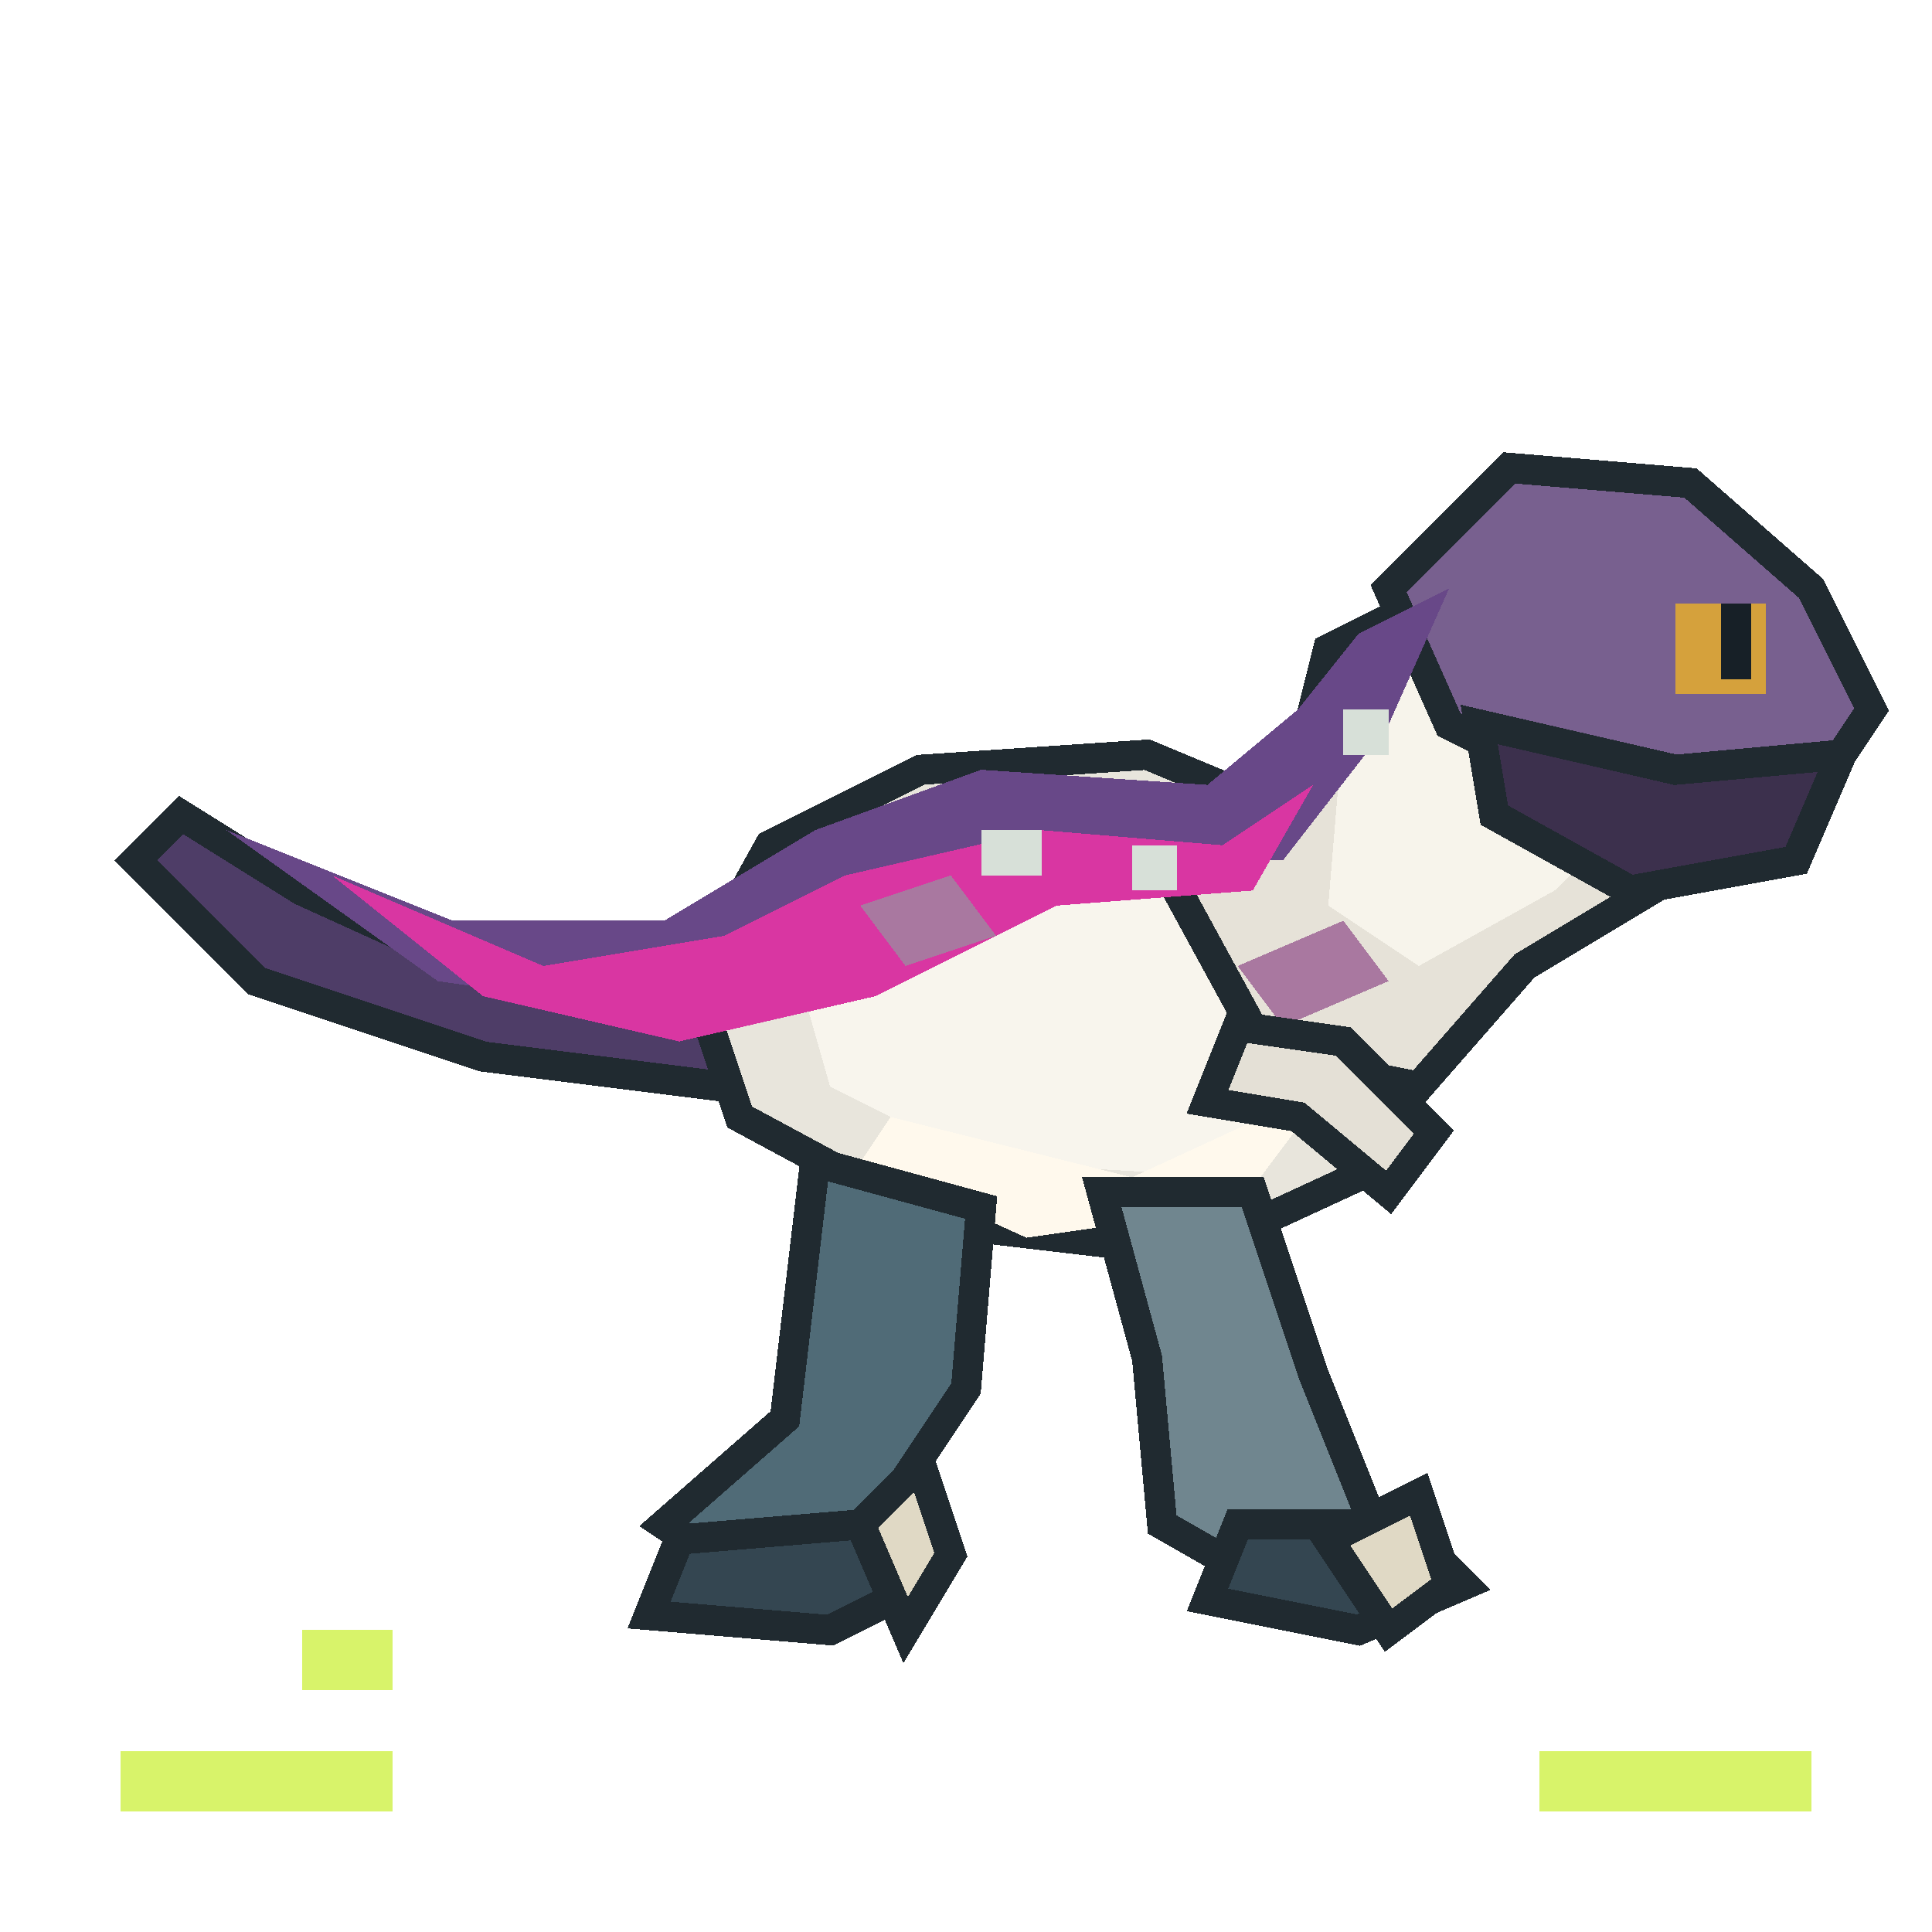
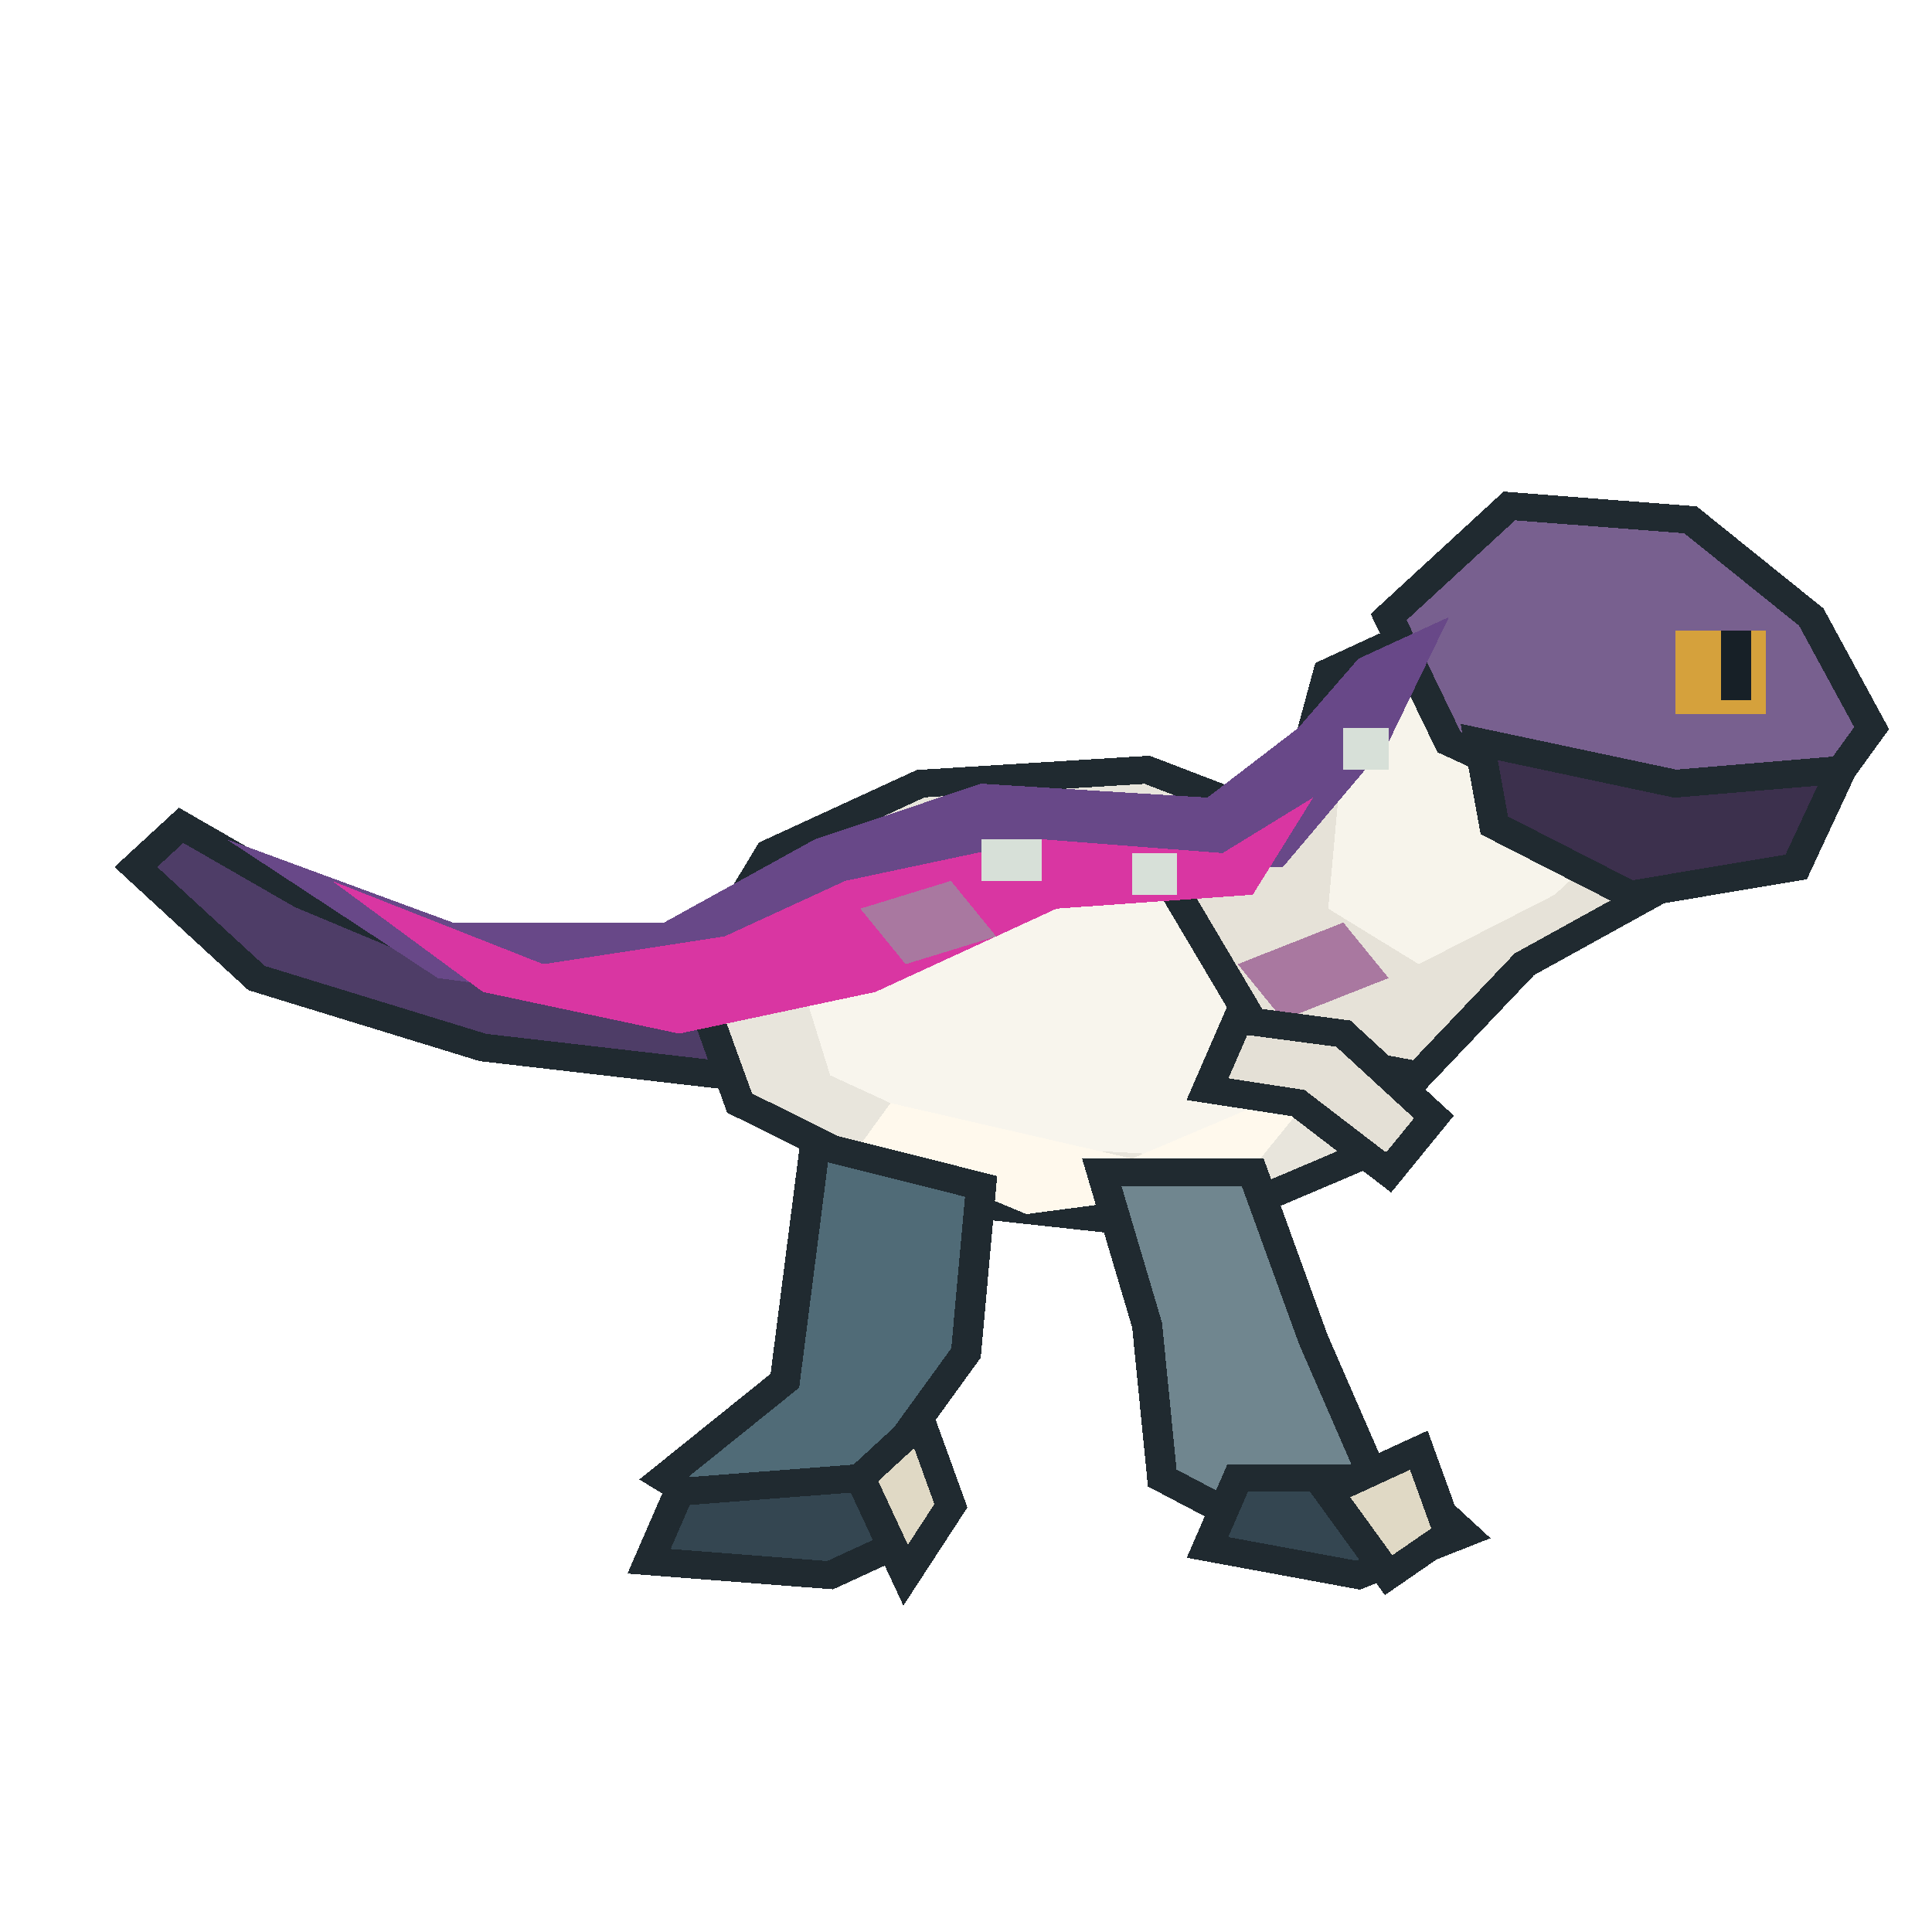
<svg xmlns="http://www.w3.org/2000/svg" viewBox="0 0 128 128" shape-rendering="crispEdges" role="img" aria-label="Rosa" data-character="Rosa" data-species="Velociraptor" data-age="juvenile" data-lineage="Violeta" data-hide="white" data-back="purple" data-dorsal-stripe="magenta" data-eye="gold-ochre" data-origin="original Frantic Search character" data-pose="land">
-   <g stroke="#202a30" stroke-width="2" stroke-linejoin="miter">
-     <polygon points="56,65 43,67 31,64 20,59 12,54 9,57 17,65 32,70 48,72 60,70" fill="#4e3d67" />
-     <polygon points="46,65 51,56 61,51 76,50 88,55 96,64 92,77 79,83 62,81 49,74" fill="#e8e5dc" />
-     <polygon points="53,65 61,56 78,55 89,61 91,70 82,78 65,77 55,72" fill="#f8f5ed" stroke="none" />
-     <polygon points="59,74 75,78 88,72 82,80 68,82 57,77" fill="#fff9ed" stroke="none" />
-     <polygon points="78,59 86,51 88,43 98,38 109,40 115,48 111,58 101,64 94,72 84,70" fill="#e6e2d8" />
-     <polygon points="89,48 96,42 107,44 111,51 103,59 94,64 88,60" fill="#f7f4eb" stroke="none" />
-     <polygon points="92,39 100,31 112,32 120,39 124,47 120,53 108,54 96,48" fill="#78608f" />
-     <polygon points="98,48 111,51 122,50 119,57 108,59 99,54" fill="#3c304d" />
-     <polygon points="15,55 30,61 44,61 54,55 65,51 80,52 86,47 90,42 96,39 92,48 85,57 77,57 65,57 54,63 43,67 29,65" fill="#684888" stroke="none" />
-     <polygon points="22,58 36,64 48,62 56,58 69,55 81,56 87,52 83,59 70,60 58,66 45,69 32,66" fill="#d936a2" stroke="none" />
-     <polygon points="57,60 63,58 66,62 60,64" fill="#a978a0" stroke="none" />
-     <polygon points="82,64 89,61 92,65 85,68" fill="#a978a0" stroke="none" />
-     <polygon points="82,68 89,69 95,75 92,79 86,74 80,73" fill="#e4e0d6" />
-     <rect x="111" y="40" width="6" height="6" fill="#d5a13c" stroke="none" />
-     <rect x="114" y="40" width="2" height="5" fill="#172027" stroke="none" />
-     <polygon points="54,77 65,80 64,92 58,101 50,105 44,101 52,94" fill="#506b77" />
-     <polygon points="73,79 83,79 87,91 91,101 84,105 77,101 76,90" fill="#70868f" />
-     <polygon points="45,102 57,101 61,105 55,108 43,107" fill="#344651" />
-     <polygon points="82,101 93,101 97,105 90,108 80,106" fill="#344651" />
-     <polygon points="57,101 61,97 63,103 60,108" fill="#e0d9c5" />
-     <polygon points="88,102 94,99 96,105 92,108" fill="#e0d9c5" />
-   </g>
-   <g fill="#d7e0d8">
-     <rect x="65" y="55" width="4" height="3" />
-     <rect x="75" y="56" width="3" height="3" />
-     <rect x="89" y="47" width="3" height="3" />
-   </g>
-   <g data-motion-accent="landing" shape-rendering="crispEdges">
-     <path d="M8 116h18v4H8zM102 116h18v4h-18zM20 108h6v4h-6z" fill="#d8f36a" />
+   <g data-pose-transform="land" transform="translate(0 5) scale(1 .92)">
+     <g stroke="#202a30" stroke-width="2" stroke-linejoin="miter">
+       <polygon points="56,65 43,67 31,64 20,59 12,54 9,57 17,65 32,70 48,72 60,70" fill="#4e3d67" />
+       <polygon points="46,65 51,56 61,51 76,50 88,55 96,64 92,77 79,83 62,81 49,74" fill="#e8e5dc" />
+       <polygon points="53,65 61,56 78,55 89,61 91,70 82,78 65,77 55,72" fill="#f8f5ed" stroke="none" />
+       <polygon points="59,74 75,78 88,72 82,80 68,82 57,77" fill="#fff9ed" stroke="none" />
+       <polygon points="78,59 86,51 88,43 98,38 109,40 115,48 111,58 101,64 94,72 84,70" fill="#e6e2d8" />
+       <polygon points="89,48 96,42 107,44 111,51 103,59 94,64 88,60" fill="#f7f4eb" stroke="none" />
+       <polygon points="92,39 100,31 112,32 120,39 124,47 120,53 108,54 96,48" fill="#78608f" />
+       <polygon points="98,48 111,51 122,50 119,57 108,59 99,54" fill="#3c304d" />
+       <polygon points="15,55 30,61 44,61 54,55 65,51 80,52 86,47 90,42 96,39 92,48 85,57 77,57 65,57 54,63 43,67 29,65" fill="#684888" stroke="none" />
+       <polygon points="22,58 36,64 48,62 56,58 69,55 81,56 87,52 83,59 70,60 58,66 45,69 32,66" fill="#d936a2" stroke="none" />
+       <polygon points="57,60 63,58 66,62 60,64" fill="#a978a0" stroke="none" />
+       <polygon points="82,64 89,61 92,65 85,68" fill="#a978a0" stroke="none" />
+       <polygon points="82,68 89,69 95,75 92,79 86,74 80,73" fill="#e4e0d6" />
+       <rect x="111" y="40" width="6" height="6" fill="#d5a13c" stroke="none" />
+       <rect x="114" y="40" width="2" height="5" fill="#172027" stroke="none" />
+       <polygon points="54,77 65,80 64,92 58,101 50,105 44,101 52,94" fill="#506b77" />
+       <polygon points="73,79 83,79 87,91 91,101 84,105 77,101 76,90" fill="#70868f" />
+       <polygon points="45,102 57,101 61,105 55,108 43,107" fill="#344651" />
+       <polygon points="82,101 93,101 97,105 90,108 80,106" fill="#344651" />
+       <polygon points="57,101 61,97 63,103 60,108" fill="#e0d9c5" />
+       <polygon points="88,102 94,99 96,105 92,108" fill="#e0d9c5" />
+     </g>
+     <g fill="#d7e0d8">
+       <rect x="65" y="55" width="4" height="3" />
+       <rect x="75" y="56" width="3" height="3" />
+       <rect x="89" y="47" width="3" height="3" />
+     </g>
  </g>
</svg>
